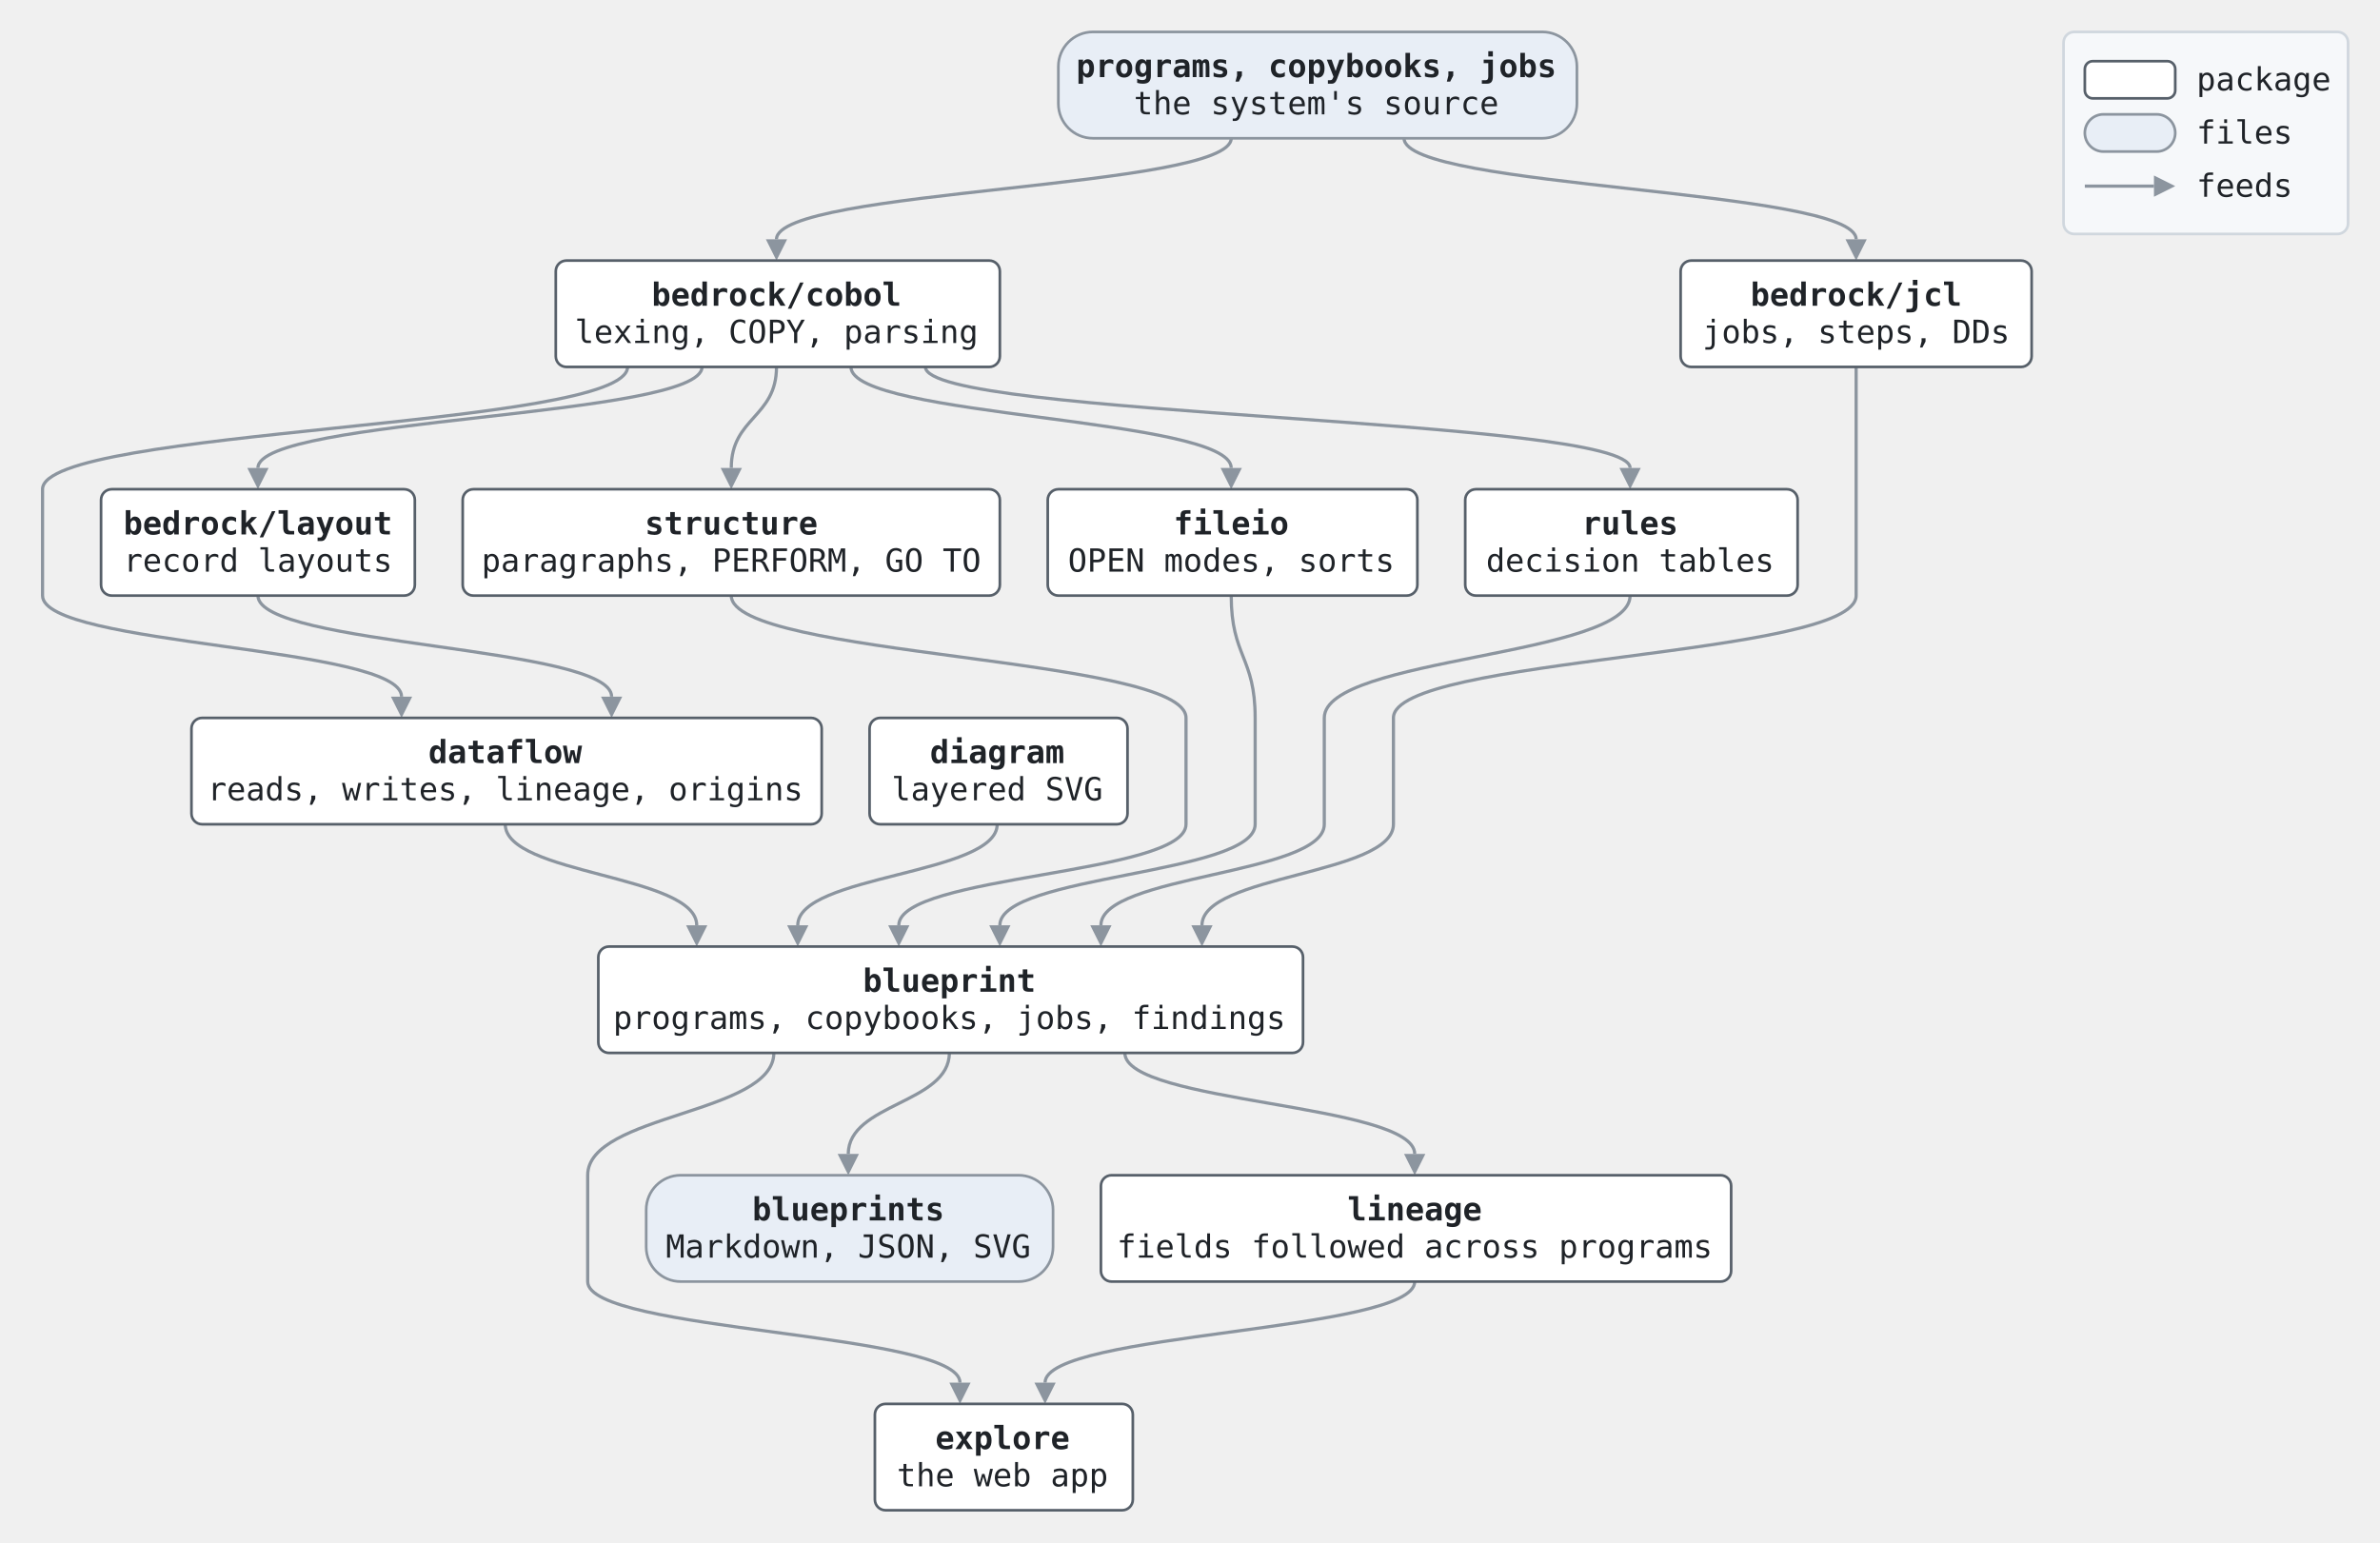
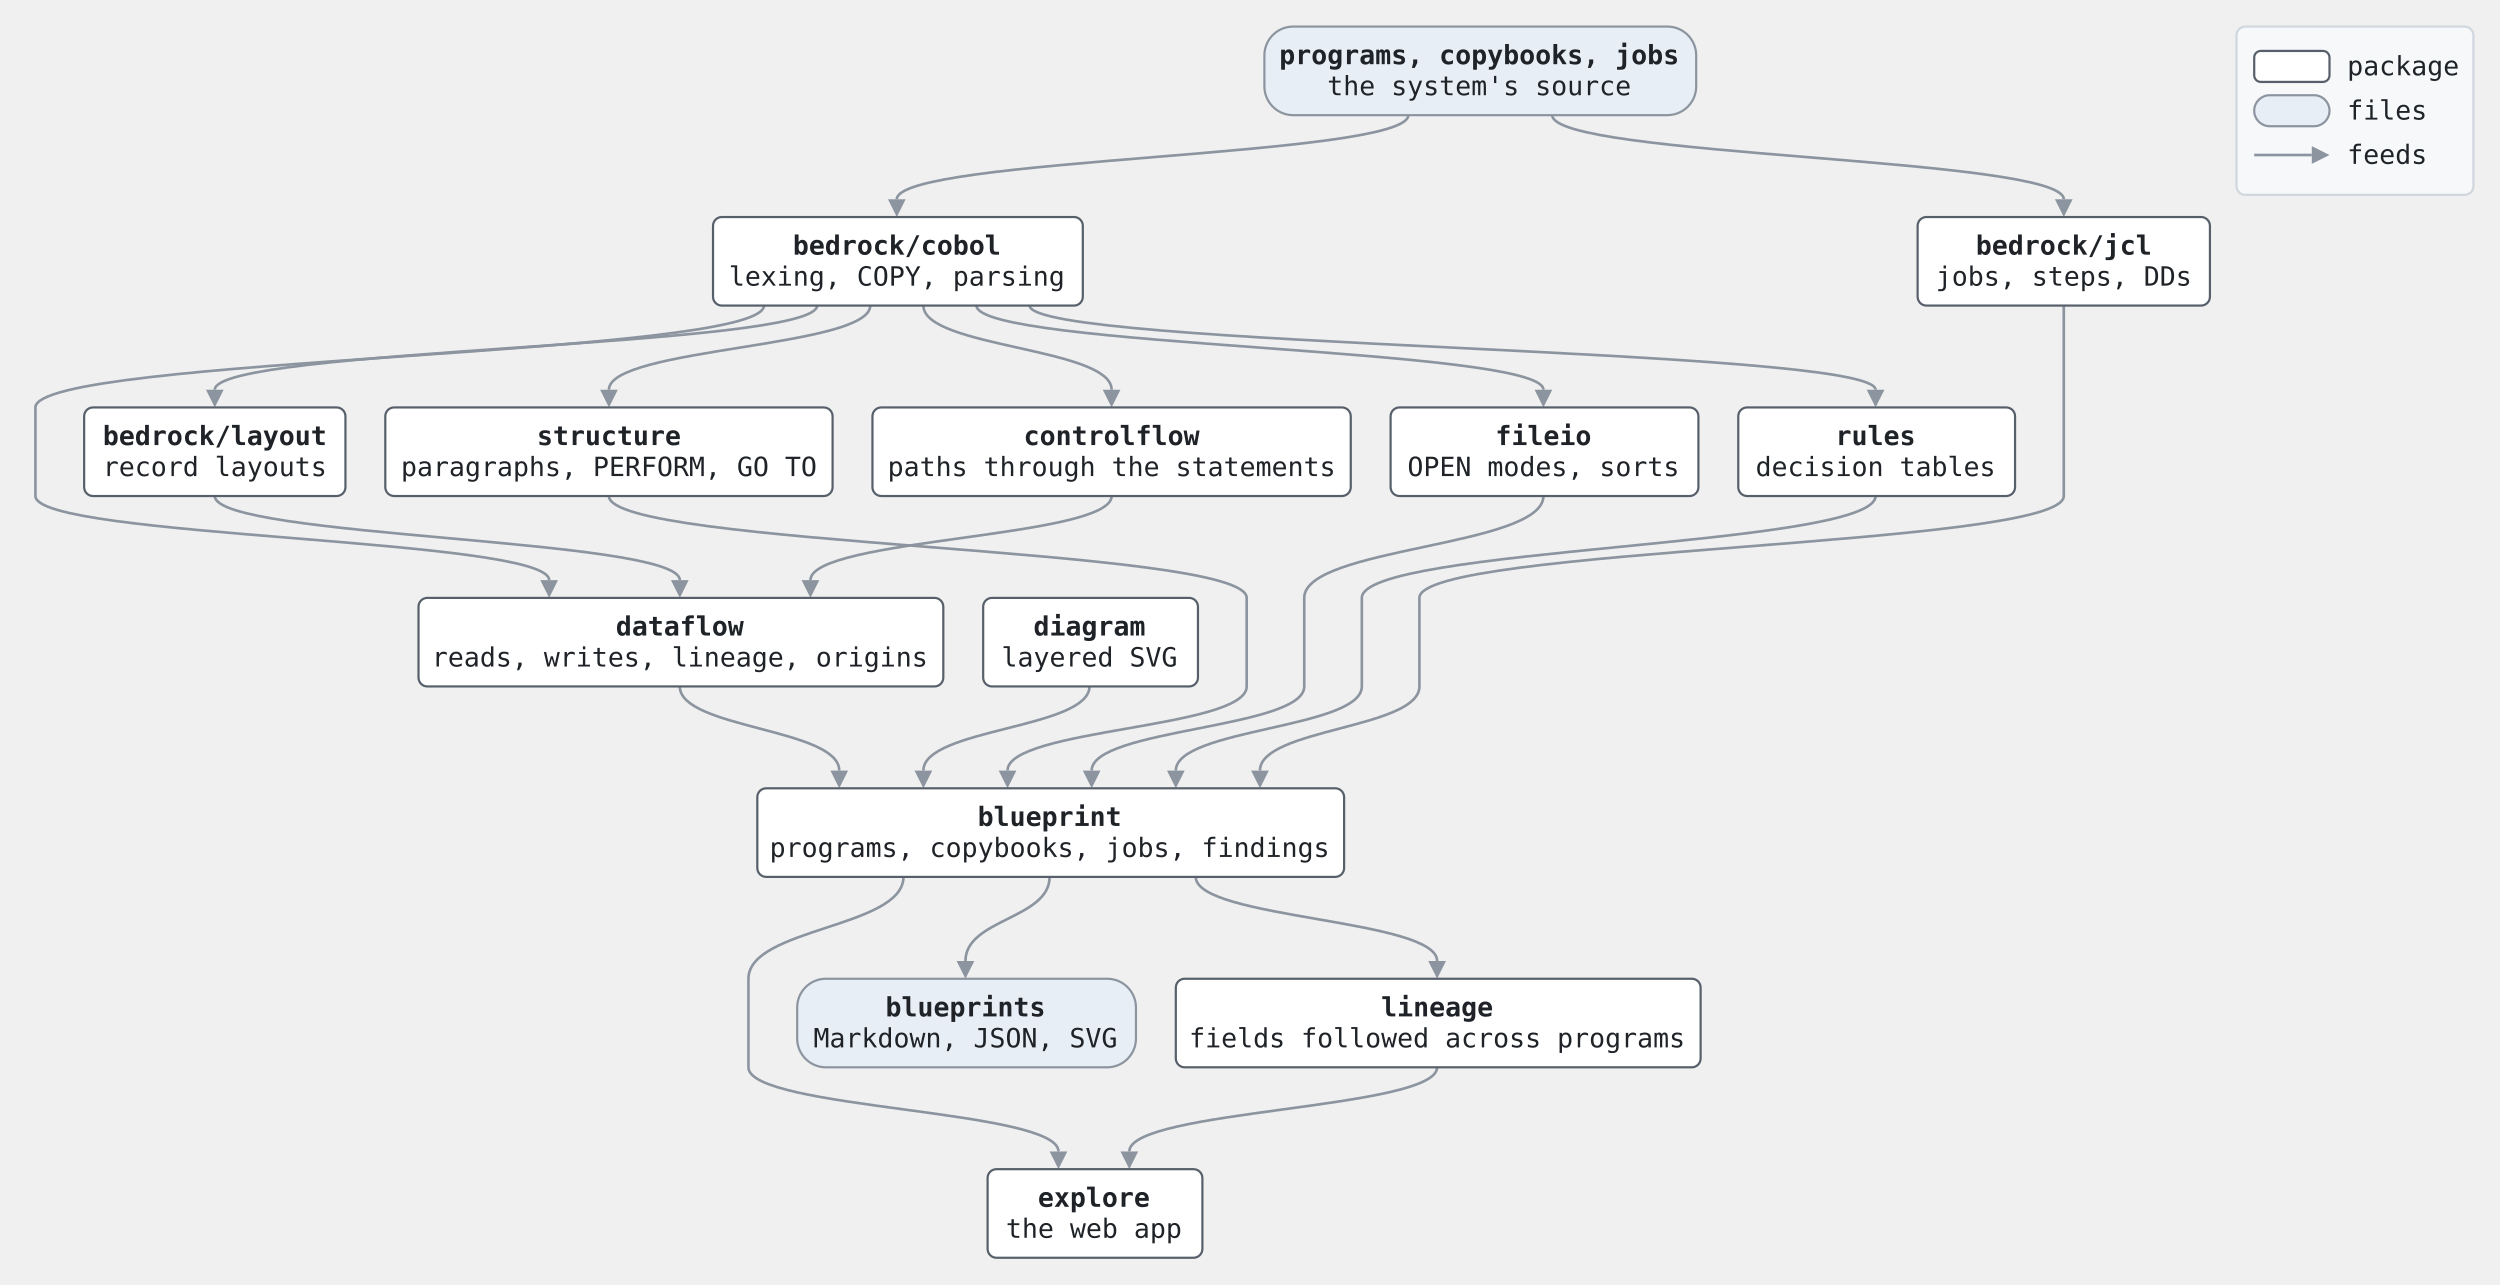
- <svg xmlns="http://www.w3.org/2000/svg" width="895" height="580" viewBox="0 0 895 580" font-family="ui-monospace, SFMono-Regular, Menlo, Consolas, monospace" font-size="12">
+ <svg xmlns="http://www.w3.org/2000/svg" width="1129" height="580" viewBox="0 0 1129 580" font-family="ui-monospace, SFMono-Regular, Menlo, Consolas, monospace" font-size="12">
  <style>
.box { fill: #ffffff; stroke: #57606a; stroke-width: 1 }
.box.emphasis { stroke-width: 2.5 }
.box.data { fill: #e8eef6; stroke: #8c959f }
.box.external { fill: #fbecd0; stroke: #a16207; stroke-width: 2 }
.box.dashed { stroke-dasharray: 4 3 }
.label { fill: #1f2328 }
.label.first { font-weight: 600 }
.edge { fill: none; stroke: #8c959f; stroke-width: 1.2 }
.edge.dashed { stroke-dasharray: 4 3 }
.edge.dotted { stroke-dasharray: 1 3 }
.head { fill: #8c959f }
.legend { fill: #f6f8fa; stroke: #d0d7de }
.edge-label { fill: #57606a; font-size: 11px; paint-order: stroke; stroke: #ffffff; stroke-width: 4px; stroke-linejoin: round }
.box.highlight { stroke: #c2410c; stroke-width: 2.5 }
.edge.highlight { stroke: #c2410c; stroke-width: 2 }
.head.highlight { fill: #c2410c }
@media (prefers-color-scheme: dark) {
  .box { fill: #161b22; stroke: #8b949e }
  .box.data { fill: #1f2a3a; stroke: #6e7681 }
  .box.external { fill: #3a2c12; stroke: #d6a64a }
  .label { fill: #e6edf3 }
  .edge { stroke: #6e7681 }
  .head { fill: #6e7681 }
  .legend { fill: #0d1117; stroke: #30363d }
  .edge-label { fill: #9da5ae; stroke: #0d1117 }
  .box.highlight, .edge.highlight { stroke: #fb923c }
  .head.highlight { fill: #fb923c }
}
</style>
  <defs>
    <marker id="arrow" viewBox="0 0 8 8" refX="0" refY="4" markerUnits="userSpaceOnUse" markerWidth="8" markerHeight="8" orient="auto-start-reverse">
      <path class="head" d="M0,0 L8,4 L0,8 z" />
    </marker>
    <marker id="arrow-highlight" viewBox="0 0 8 8" refX="0" refY="4" markerUnits="userSpaceOnUse" markerWidth="8" markerHeight="8" orient="auto-start-reverse">
      <path class="head highlight" d="M0,0 L8,4 L0,8 z" />
    </marker>
  </defs>
-   <path class="edge" d="M463,52 C463,71 292,71 292,90" marker-end="url(#arrow)" />
-   <path class="edge" d="M528,52 C528,71 698,71 698,90" marker-end="url(#arrow)" />
-   <path class="edge" d="M264,138 C264,157 97,157 97,176" marker-end="url(#arrow)" />
-   <path class="edge" d="M292,138 C292,157 275,157 275,176" marker-end="url(#arrow)" />
-   <path class="edge" d="M320,138 C320,157 463,157 463,176" marker-end="url(#arrow)" />
-   <path class="edge" d="M236,138 C236,161 16,161 16,184 L16,224 C16,243 151,243 151,262" marker-end="url(#arrow)" />
-   <path class="edge" d="M348,138 C348,157 613,157 613,176" marker-end="url(#arrow)" />
-   <path class="edge" d="M97,224 C97,243 230,243 230,262" marker-end="url(#arrow)" />
-   <path class="edge" d="M698,138 C698,161 698,161 698,184 L698,224 C698,247 524,247 524,270 L524,310 C524,329 452,329 452,348" marker-end="url(#arrow)" />
-   <path class="edge" d="M275,224 C275,247 446,247 446,270 L446,310 C446,329 338,329 338,348" marker-end="url(#arrow)" />
-   <path class="edge" d="M463,224 C463,247 472,247 472,270 L472,310 C472,329 376,329 376,348" marker-end="url(#arrow)" />
-   <path class="edge" d="M190,310 C190,329 262,329 262,348" marker-end="url(#arrow)" />
-   <path class="edge" d="M613,224 C613,247 498,247 498,270 L498,310 C498,329 414,329 414,348" marker-end="url(#arrow)" />
-   <path class="edge" d="M375,310 C375,329 300,329 300,348" marker-end="url(#arrow)" />
-   <path class="edge" d="M357,396 C357,415 319,415 319,434" marker-end="url(#arrow)" />
-   <path class="edge" d="M423,396 C423,415 532,415 532,434" marker-end="url(#arrow)" />
-   <path class="edge" d="M291,396 C291,419 221,419 221,442 L221,482 C221,501 361,501 361,520" marker-end="url(#arrow)" />
-   <path class="edge" d="M532,482 C532,501 393,501 393,520" marker-end="url(#arrow)" />
+   <path class="edge" d="M636,52 C636,71 405,71 405,90" marker-end="url(#arrow)" />
+   <path class="edge" d="M701,52 C701,71 932,71 932,90" marker-end="url(#arrow)" />
+   <path class="edge" d="M369,138 C369,157 97,157 97,176" marker-end="url(#arrow)" />
+   <path class="edge" d="M393,138 C393,157 275,157 275,176" marker-end="url(#arrow)" />
+   <path class="edge" d="M417,138 C417,157 502,157 502,176" marker-end="url(#arrow)" />
+   <path class="edge" d="M502,224 C502,243 366,243 366,262" marker-end="url(#arrow)" />
+   <path class="edge" d="M441,138 C441,157 697,157 697,176" marker-end="url(#arrow)" />
+   <path class="edge" d="M345,138 C345,161 16,161 16,184 L16,224 C16,243 248,243 248,262" marker-end="url(#arrow)" />
+   <path class="edge" d="M465,138 C465,157 847,157 847,176" marker-end="url(#arrow)" />
+   <path class="edge" d="M97,224 C97,243 307,243 307,262" marker-end="url(#arrow)" />
+   <path class="edge" d="M932,138 C932,161 932,161 932,184 L932,224 C932,247 641,247 641,270 L641,310 C641,329 569,329 569,348" marker-end="url(#arrow)" />
+   <path class="edge" d="M275,224 C275,247 563,247 563,270 L563,310 C563,329 455,329 455,348" marker-end="url(#arrow)" />
+   <path class="edge" d="M697,224 C697,247 589,247 589,270 L589,310 C589,329 493,329 493,348" marker-end="url(#arrow)" />
+   <path class="edge" d="M307,310 C307,329 379,329 379,348" marker-end="url(#arrow)" />
+   <path class="edge" d="M847,224 C847,247 615,247 615,270 L615,310 C615,329 531,329 531,348" marker-end="url(#arrow)" />
+   <path class="edge" d="M492,310 C492,329 417,329 417,348" marker-end="url(#arrow)" />
+   <path class="edge" d="M474,396 C474,415 436,415 436,434" marker-end="url(#arrow)" />
+   <path class="edge" d="M540,396 C540,415 649,415 649,434" marker-end="url(#arrow)" />
+   <path class="edge" d="M408,396 C408,419 338,419 338,442 L338,482 C338,501 478,501 478,520" marker-end="url(#arrow)" />
+   <path class="edge" d="M649,482 C649,501 510,501 510,520" marker-end="url(#arrow)" />
  <g>
-     <rect class="box data" x="398" y="12" width="195" height="40" rx="13" />
-     <text class="label first" x="495" y="29" text-anchor="middle">programs, copybooks, jobs</text>
-     <text class="label" x="495" y="43" text-anchor="middle">the system's source</text>
+     <rect class="box data" x="571" y="12" width="195" height="40" rx="13" />
+     <text class="label first" x="668" y="29" text-anchor="middle">programs, copybooks, jobs</text>
+     <text class="label" x="668" y="43" text-anchor="middle">the system's source</text>
  </g>
  <g>
-     <rect class="box" x="209" y="98" width="167" height="40" rx="4" />
-     <text class="label first" x="292" y="115" text-anchor="middle">bedrock/cobol</text>
-     <text class="label" x="292" y="129" text-anchor="middle">lexing, COPY, parsing</text>
+     <rect class="box" x="322" y="98" width="167" height="40" rx="4" />
+     <text class="label first" x="405" y="115" text-anchor="middle">bedrock/cobol</text>
+     <text class="label" x="405" y="129" text-anchor="middle">lexing, COPY, parsing</text>
  </g>
  <g>
-     <rect class="box" x="632" y="98" width="132" height="40" rx="4" />
-     <text class="label first" x="698" y="115" text-anchor="middle">bedrock/jcl</text>
-     <text class="label" x="698" y="129" text-anchor="middle">jobs, steps, DDs</text>
+     <rect class="box" x="866" y="98" width="132" height="40" rx="4" />
+     <text class="label first" x="932" y="115" text-anchor="middle">bedrock/jcl</text>
+     <text class="label" x="932" y="129" text-anchor="middle">jobs, steps, DDs</text>
  </g>
  <g>
    <rect class="box" x="38" y="184" width="118" height="40" rx="4" />
    <text class="label first" x="97" y="201" text-anchor="middle">bedrock/layout</text>
    <text class="label" x="97" y="215" text-anchor="middle">record layouts</text>
  </g>
  <g>
    <rect class="box" x="174" y="184" width="202" height="40" rx="4" />
    <text class="label first" x="275" y="201" text-anchor="middle">structure</text>
    <text class="label" x="275" y="215" text-anchor="middle">paragraphs, PERFORM, GO TO</text>
  </g>
  <g>
-     <rect class="box" x="394" y="184" width="139" height="40" rx="4" />
-     <text class="label first" x="463" y="201" text-anchor="middle">fileio</text>
-     <text class="label" x="463" y="215" text-anchor="middle">OPEN modes, sorts</text>
+     <rect class="box" x="394" y="184" width="216" height="40" rx="4" />
+     <text class="label first" x="502" y="201" text-anchor="middle">controlflow</text>
+     <text class="label" x="502" y="215" text-anchor="middle">paths through the statements</text>
  </g>
  <g>
-     <rect class="box" x="72" y="270" width="237" height="40" rx="4" />
-     <text class="label first" x="190" y="287" text-anchor="middle">dataflow</text>
-     <text class="label" x="190" y="301" text-anchor="middle">reads, writes, lineage, origins</text>
+     <rect class="box" x="628" y="184" width="139" height="40" rx="4" />
+     <text class="label first" x="697" y="201" text-anchor="middle">fileio</text>
+     <text class="label" x="697" y="215" text-anchor="middle">OPEN modes, sorts</text>
  </g>
  <g>
-     <rect class="box" x="551" y="184" width="125" height="40" rx="4" />
-     <text class="label first" x="613" y="201" text-anchor="middle">rules</text>
-     <text class="label" x="613" y="215" text-anchor="middle">decision tables</text>
+     <rect class="box" x="189" y="270" width="237" height="40" rx="4" />
+     <text class="label first" x="307" y="287" text-anchor="middle">dataflow</text>
+     <text class="label" x="307" y="301" text-anchor="middle">reads, writes, lineage, origins</text>
  </g>
  <g>
-     <rect class="box" x="327" y="270" width="97" height="40" rx="4" />
-     <text class="label first" x="375" y="287" text-anchor="middle">diagram</text>
-     <text class="label" x="375" y="301" text-anchor="middle">layered SVG</text>
+     <rect class="box" x="785" y="184" width="125" height="40" rx="4" />
+     <text class="label first" x="847" y="201" text-anchor="middle">rules</text>
+     <text class="label" x="847" y="215" text-anchor="middle">decision tables</text>
  </g>
  <g>
-     <rect class="box" x="225" y="356" width="265" height="40" rx="4" />
-     <text class="label first" x="357" y="373" text-anchor="middle">blueprint</text>
-     <text class="label" x="357" y="387" text-anchor="middle">programs, copybooks, jobs, findings</text>
+     <rect class="box" x="444" y="270" width="97" height="40" rx="4" />
+     <text class="label first" x="492" y="287" text-anchor="middle">diagram</text>
+     <text class="label" x="492" y="301" text-anchor="middle">layered SVG</text>
  </g>
  <g>
-     <rect class="box" x="414" y="442" width="237" height="40" rx="4" />
-     <text class="label first" x="532" y="459" text-anchor="middle">lineage</text>
-     <text class="label" x="532" y="473" text-anchor="middle">fields followed across programs</text>
+     <rect class="box" x="342" y="356" width="265" height="40" rx="4" />
+     <text class="label first" x="474" y="373" text-anchor="middle">blueprint</text>
+     <text class="label" x="474" y="387" text-anchor="middle">programs, copybooks, jobs, findings</text>
  </g>
  <g>
-     <rect class="box data" x="243" y="442" width="153" height="40" rx="13" />
-     <text class="label first" x="319" y="459" text-anchor="middle">blueprints</text>
-     <text class="label" x="319" y="473" text-anchor="middle">Markdown, JSON, SVG</text>
+     <rect class="box" x="531" y="442" width="237" height="40" rx="4" />
+     <text class="label first" x="649" y="459" text-anchor="middle">lineage</text>
+     <text class="label" x="649" y="473" text-anchor="middle">fields followed across programs</text>
  </g>
  <g>
-     <rect class="box" x="329" y="528" width="97" height="40" rx="4" />
-     <text class="label first" x="377" y="545" text-anchor="middle">explore</text>
-     <text class="label" x="377" y="559" text-anchor="middle">the web app</text>
+     <rect class="box data" x="360" y="442" width="153" height="40" rx="13" />
+     <text class="label first" x="436" y="459" text-anchor="middle">blueprints</text>
+     <text class="label" x="436" y="473" text-anchor="middle">Markdown, JSON, SVG</text>
+   </g>
+   <g>
+     <rect class="box" x="446" y="528" width="97" height="40" rx="4" />
+     <text class="label first" x="494" y="545" text-anchor="middle">explore</text>
+     <text class="label" x="494" y="559" text-anchor="middle">the web app</text>
  </g>
  <g class="legend-keys">
-     <rect class="legend" x="776" y="12" width="107" height="76" rx="4" />
-     <rect class="box" x="784" y="23" width="34" height="14" rx="3" />
-     <text class="label" x="826" y="34">package</text>
-     <rect class="box data" x="784" y="43" width="34" height="14" rx="7" />
-     <text class="label" x="826" y="54">files</text>
-     <path class="edge" d="M784,70 L810,70" marker-end="url(#arrow)" />
-     <text class="label" x="826" y="74">feeds</text>
+     <rect class="legend" x="1010" y="12" width="107" height="76" rx="4" />
+     <rect class="box" x="1018" y="23" width="34" height="14" rx="3" />
+     <text class="label" x="1060" y="34">package</text>
+     <rect class="box data" x="1018" y="43" width="34" height="14" rx="7" />
+     <text class="label" x="1060" y="54">files</text>
+     <path class="edge" d="M1018,70 L1044,70" marker-end="url(#arrow)" />
+     <text class="label" x="1060" y="74">feeds</text>
  </g>
</svg>
